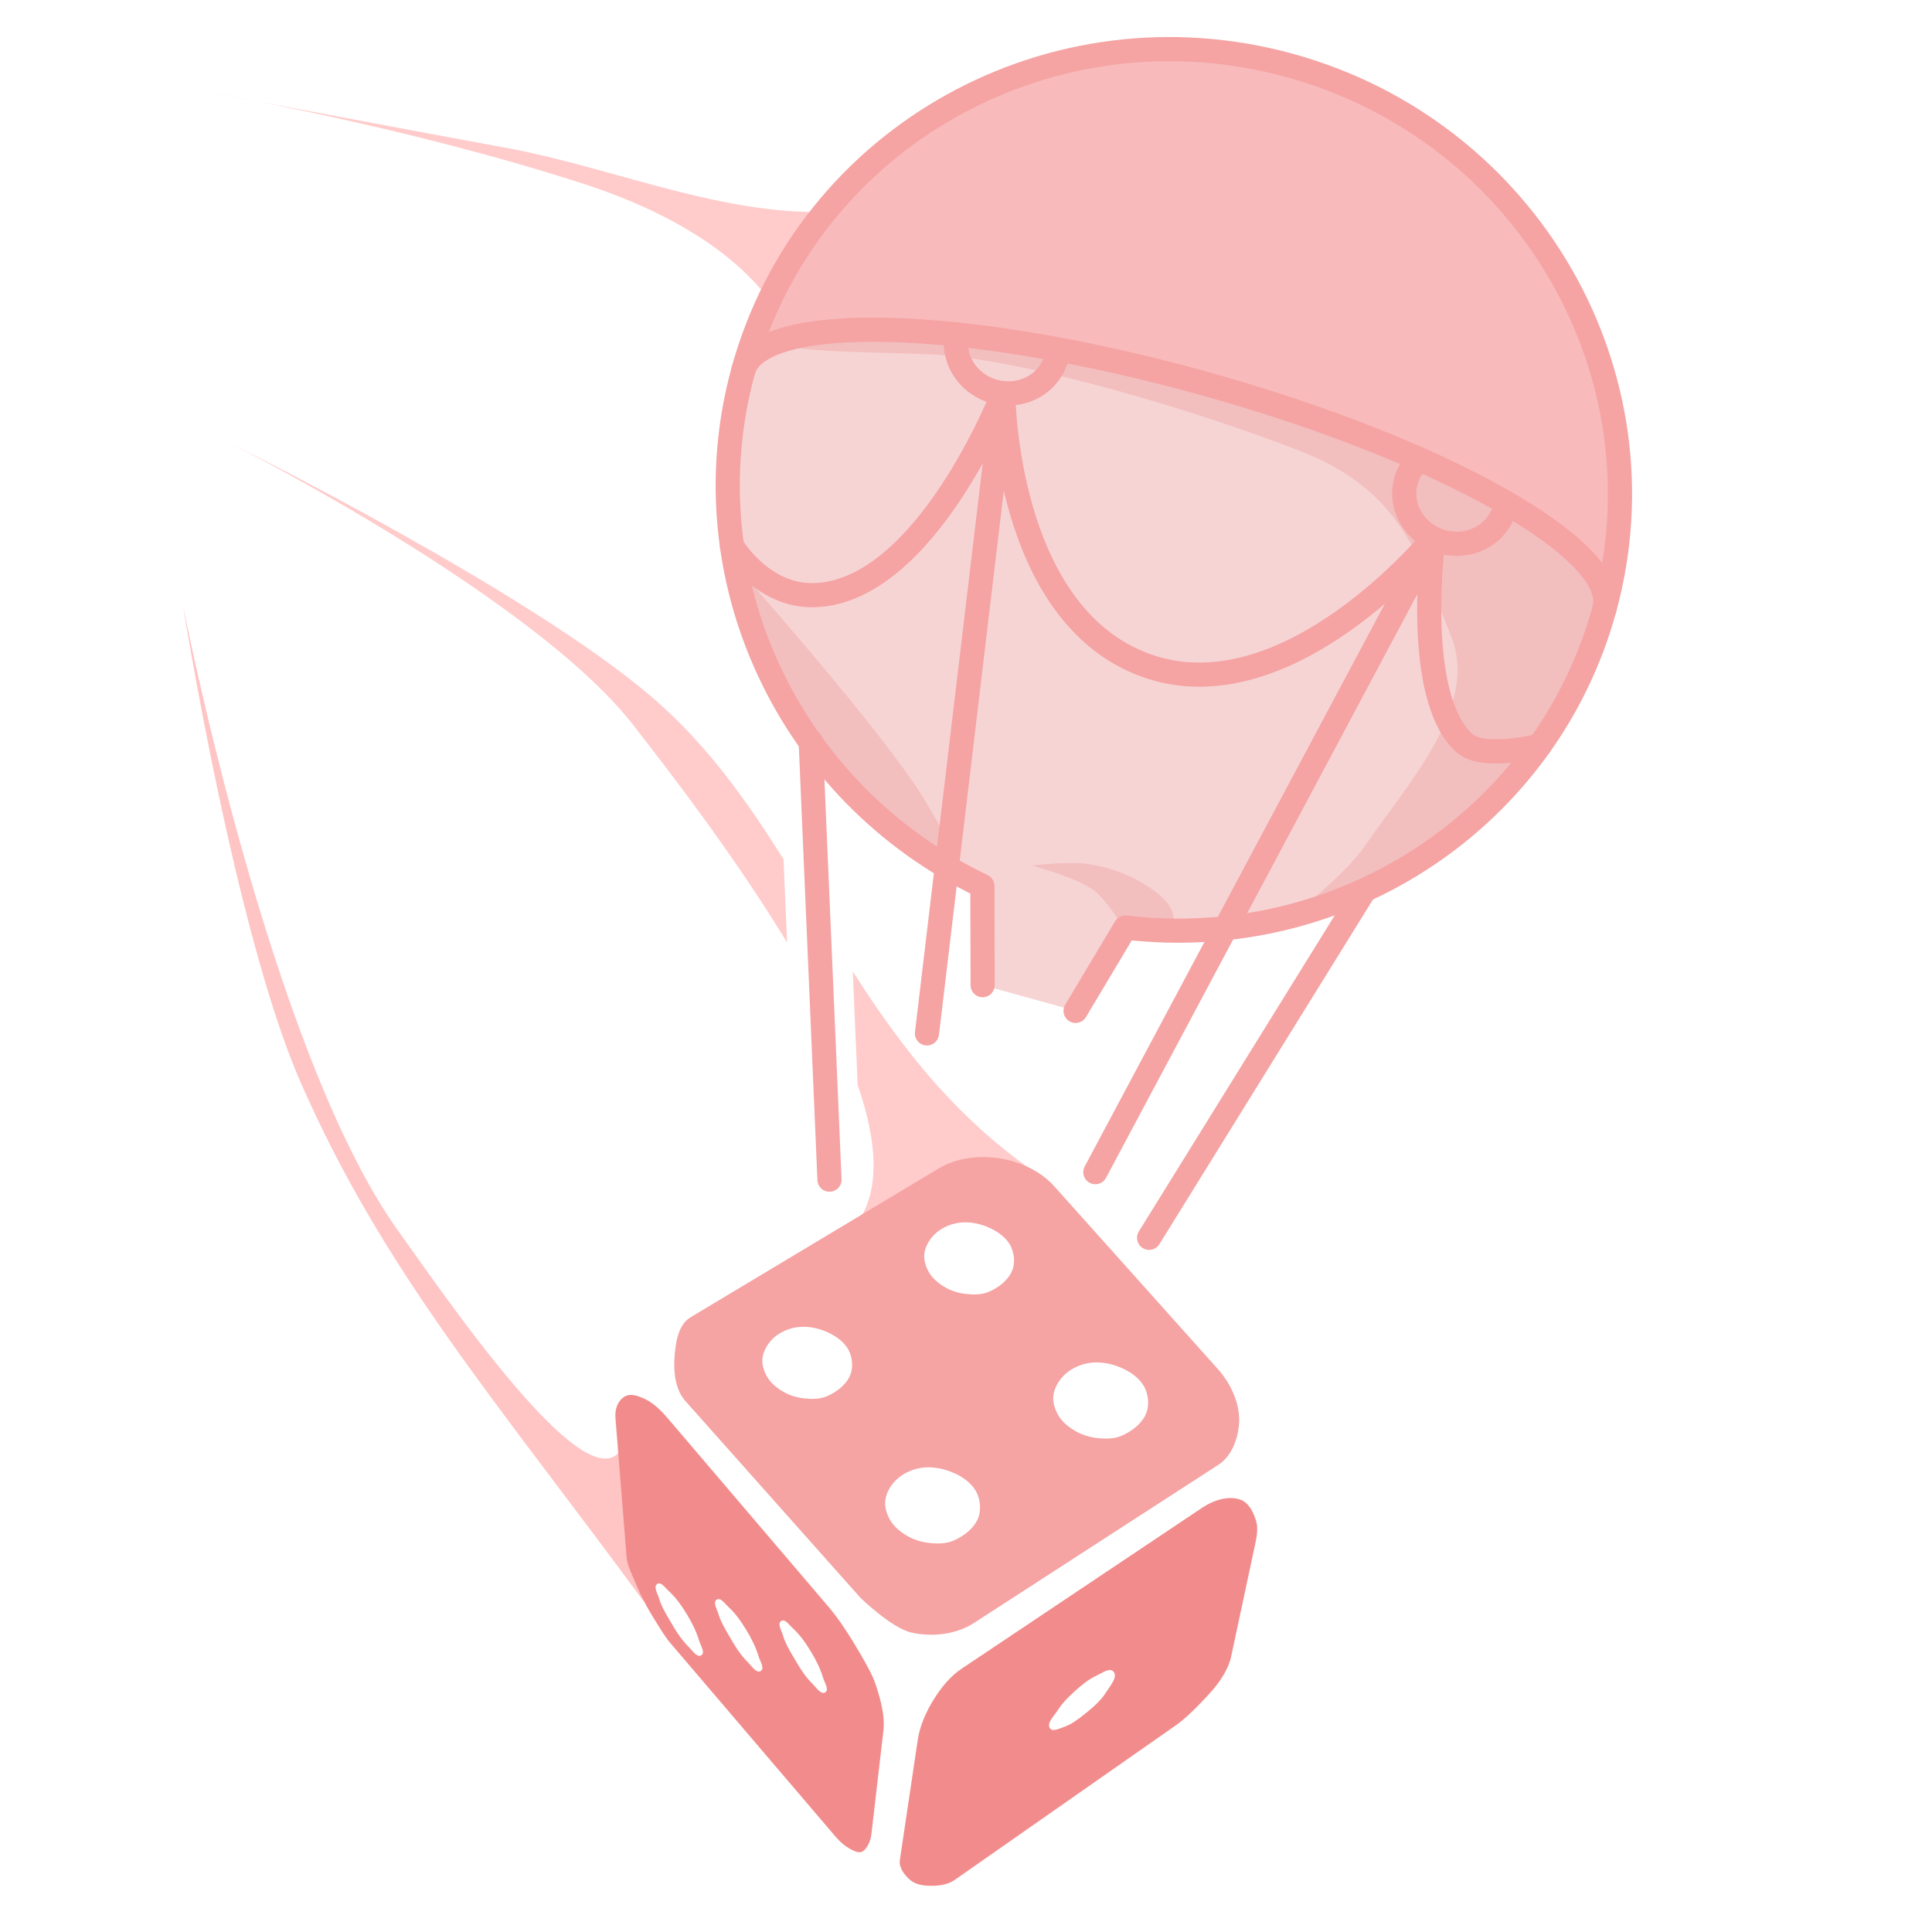
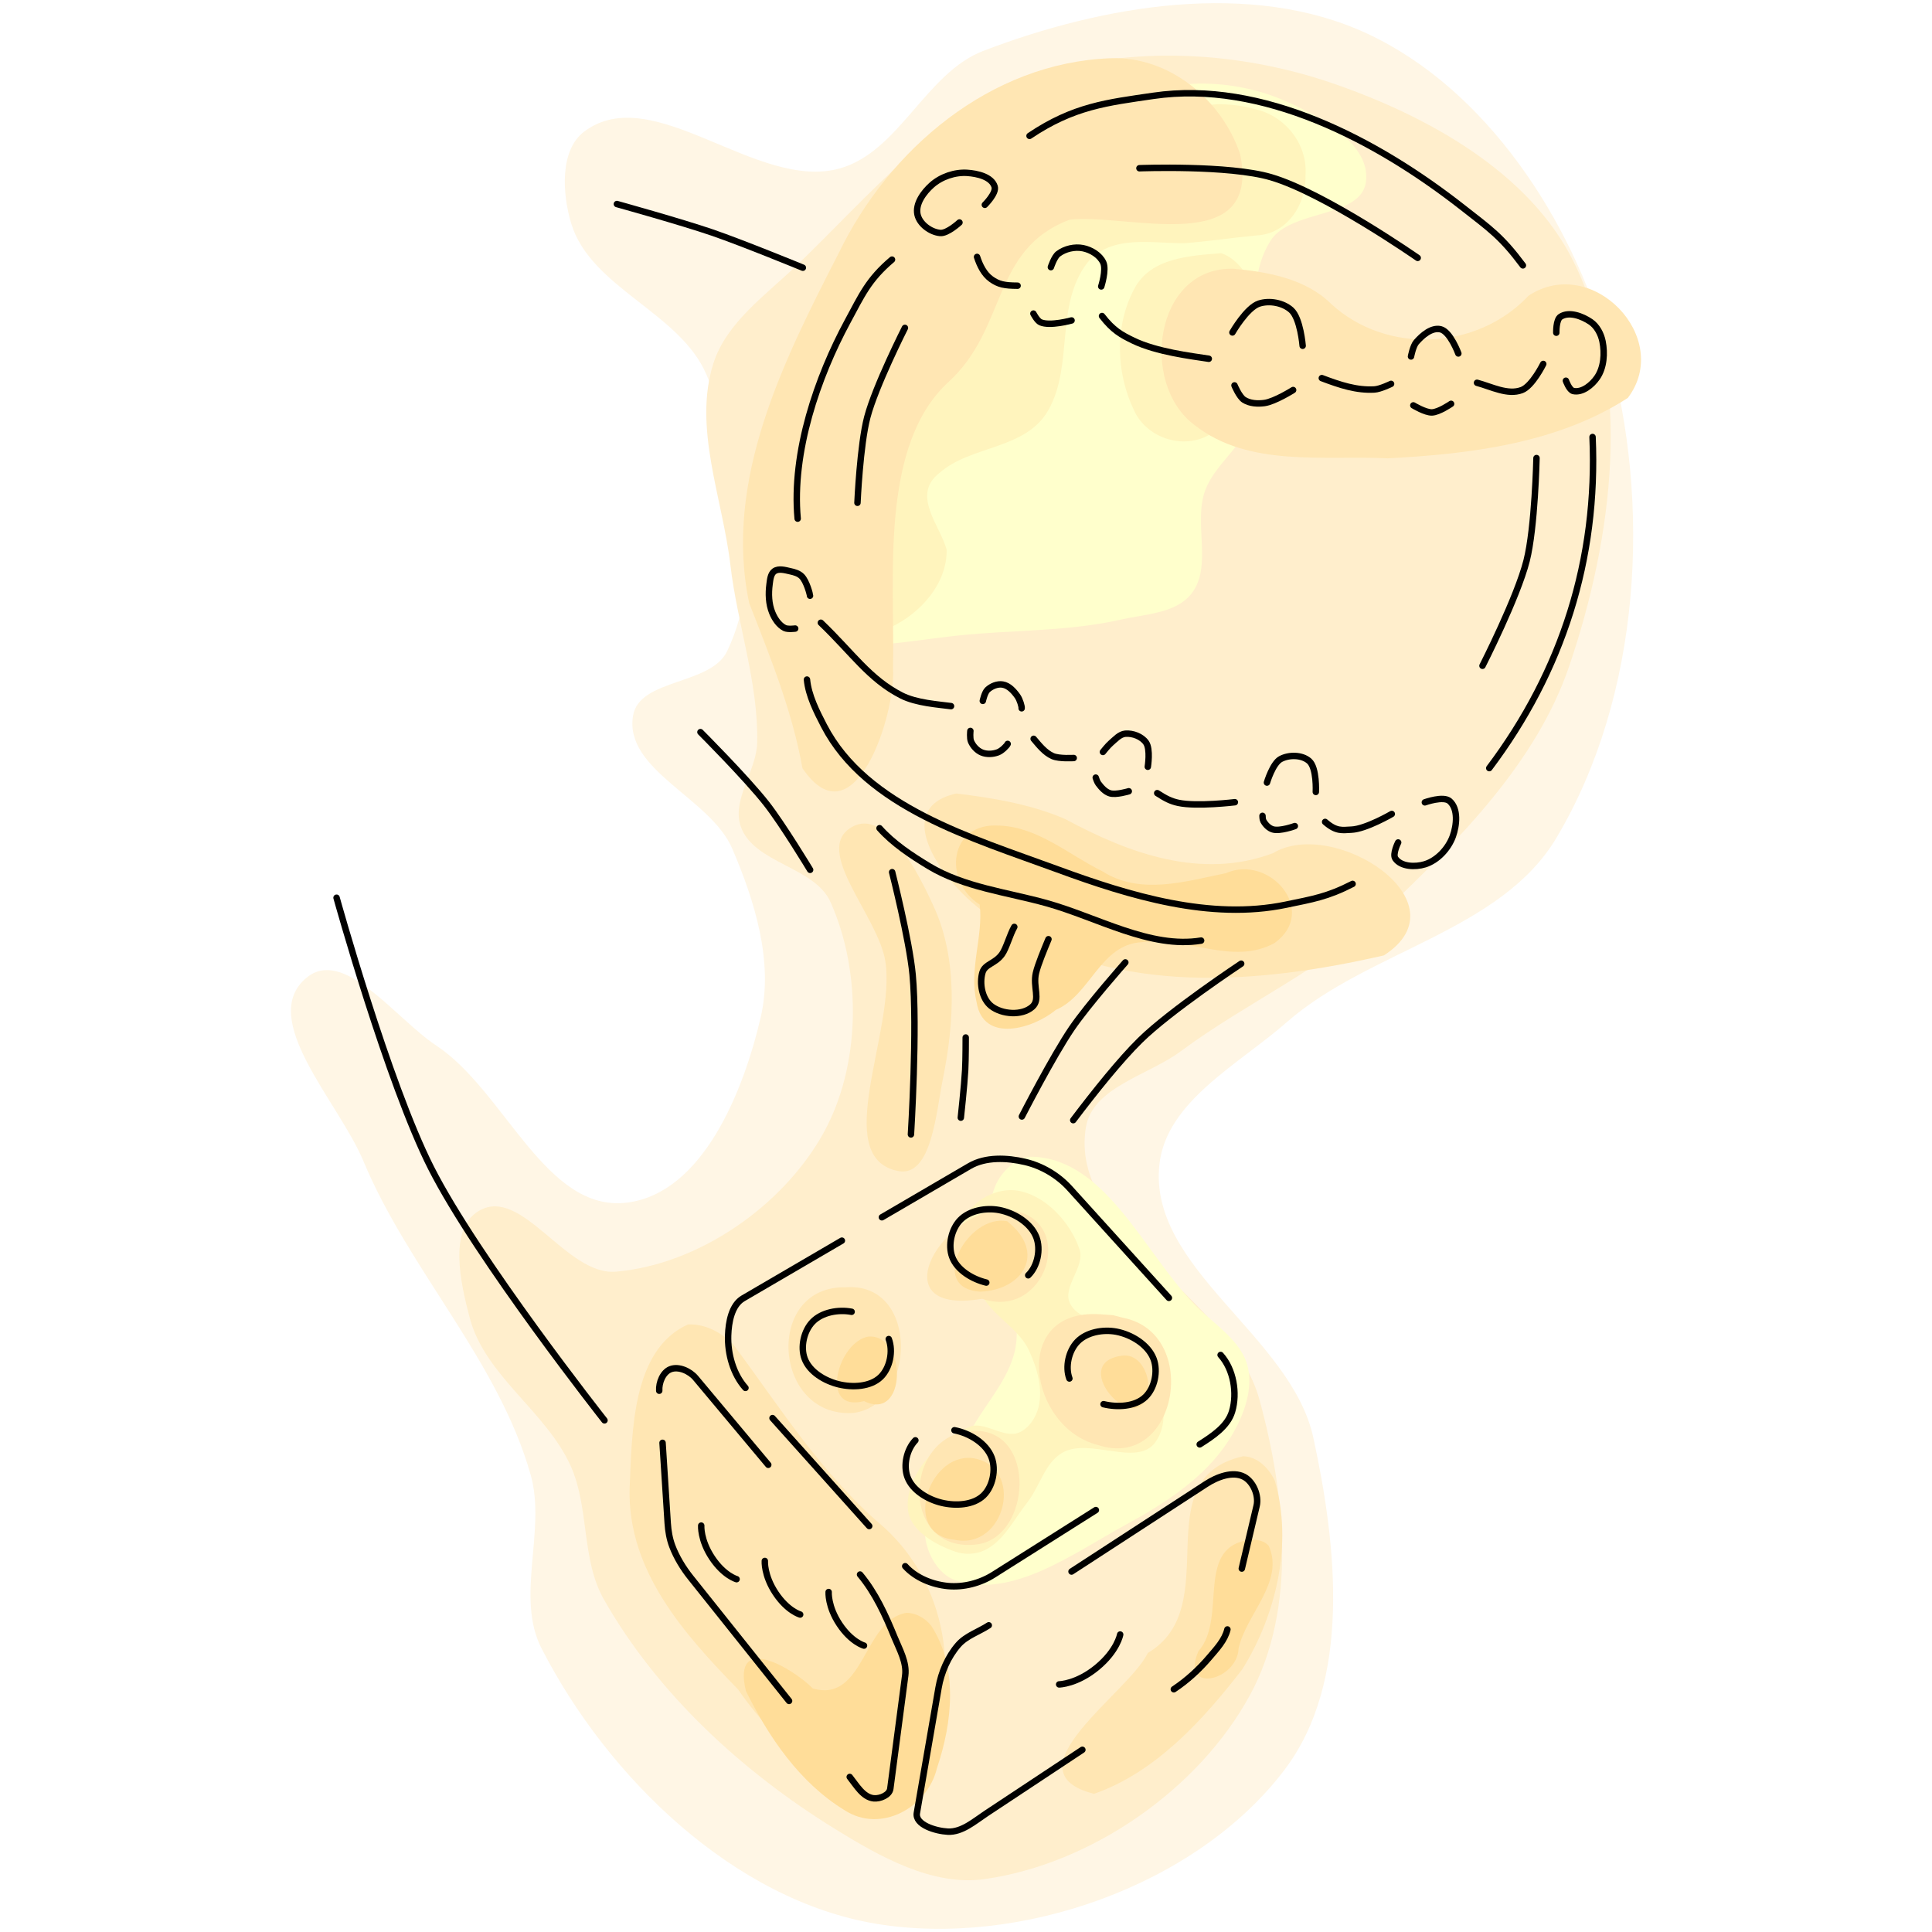
<svg xmlns="http://www.w3.org/2000/svg" xml:space="preserve" width="60mm" height="60mm" viewBox="0 0 60 60" version="1.1" id="svg8">
  <defs id="defs2" />
  <g transform="translate(-85.2379, -59.4404)" id="layer1">
-     <g id="g3659">
-       <g id="g4440" transform="matrix(0.988587 0.150653 -0.150653 0.988587 13.1089 -16.4895)">
-         <g id="g16336" transform="rotate(1.324145,103.8231,-46.61967)">
-           <g id="g16183" style="stroke-width:0.75;stroke-dasharray:none" transform="rotate(13.78892,125.482,125.066)">
-             <g id="g354">
-               <path style="fill:#ffcbcb;fill-opacity:1;stroke:none;stroke-width:0.5;stroke-linecap:round;stroke-linejoin:round;stroke-dasharray:none;stroke-opacity:1" d="m 115.079,82.988 c 0,0 -6.677,-4.048 -5.839,-8.307 0.831,-4.221 -2.705,-6.742 -7.667,-7.562 -5.676,-0.937 -11.911,-1.065 -11.911,-1.065 0,0 6.178,0.22 9.268,0.312 3.668,0.11 7.459,1.233 11.004,0.287 4.047,-1.08 10.729,-6.54 10.729,-6.54" id="path20300" transform="rotate(-15.11307,121.7817,110.3178)" />
-               <path style="fill:#ffc4c4;fill-opacity:1;stroke:none;stroke-width:0.5;stroke-linecap:round;stroke-linejoin:round;stroke-dasharray:none;stroke-opacity:1" d="m 110.008,110.359 c -5.501,-5.505 -9.528,-8.899 -12.975,-14.349 C 94.314,91.712 91.191,81.913 91.191,81.913 c 0,0 4.754,13.306 9.539,18.212 2.108,2.162 8.619,9.166 7.916,4.404" id="path20028" transform="rotate(-15.11307,121.7817,110.3178)" />
-               <path id="path19963" style="fill:#ffcbcb;fill-opacity:1;stroke:none;stroke-width:0.5;stroke-linecap:round;stroke-linejoin:round;stroke-dasharray:none;stroke-opacity:1" d="m 91.992,76.763 c 0,0 9.885,3.249 13.556,6.703 1.652,1.555 3.883,3.729 5.771,5.984 l -0.499,-2.54 c -1.398,-1.619 -2.866,-3.14 -4.727,-4.316 -4.301,-2.716 -14.102,-5.832 -14.102,-5.832 z m 21.481,13.274 0.68,3.459 c 1.075,2.043 1.342,3.869 0.013,5.021 l 6.287,-2.959 c -3.023,-1.372 -5.114,-3.395 -6.979,-5.522 z" transform="rotate(-15.11307,121.7817,110.3178)" />
-               <g id="g16314" transform="rotate(-13.78892,129.8508,139.3219)">
-                 <path id="path1001" style="fill:#f5a3a3;fill-opacity:1;stroke:none;stroke-width:0.5;stroke-linecap:round;stroke-linejoin:round;stroke-opacity:1" d="m 126.496,94.165 c -0.276,-0.07 -0.562,-0.102 -0.838,-0.097 -0.639,0.011 -1.328,0.212 -1.811,0.631 l -6.796,5.895 c -0.356,0.309 -0.321,0.922 -0.264,1.39 0.054,0.435 0.209,0.922 0.553,1.194 l 6.416,5.077 c 0,0 1.11,0.76 1.75,0.791 0.653,0.033 1.379,-0.182 1.857,-0.627 l 6.635,-6.165 c 0.366,-0.341 0.467,-0.954 0.391,-1.449 -0.089,-0.578 -0.483,-1.118 -0.943,-1.479 l -5.978,-4.7 c -0.279,-0.22 -0.618,-0.373 -0.972,-0.462 z m -0.781,2.083 c 0.066,0.017 0.13,0.037 0.192,0.06 0.228,0.084 0.458,0.227 0.588,0.433 0.129,0.203 0.194,0.475 0.138,0.709 -0.074,0.31 -0.324,0.576 -0.588,0.753 -0.2,0.134 -0.454,0.177 -0.694,0.193 -0.226,0.016 -0.461,-0.013 -0.674,-0.091 -0.212,-0.078 -0.424,-0.194 -0.571,-0.366 -0.134,-0.157 -0.241,-0.36 -0.247,-0.566 -0.007,-0.243 0.098,-0.497 0.252,-0.686 0.182,-0.223 0.453,-0.388 0.733,-0.457 0.28,-0.069 0.588,-0.056 0.872,0.017 z m 4.85,3.587 c 0.057,0.016 0.114,0.034 0.169,0.055 0.241,0.089 0.483,0.24 0.621,0.457 0.136,0.215 0.205,0.501 0.146,0.749 -0.078,0.327 -0.342,0.609 -0.622,0.796 -0.211,0.141 -0.48,0.187 -0.733,0.204 -0.239,0.016 -0.487,-0.014 -0.712,-0.096 -0.224,-0.082 -0.449,-0.204 -0.604,-0.386 -0.141,-0.165 -0.255,-0.381 -0.261,-0.598 -0.008,-0.257 0.104,-0.525 0.266,-0.725 0.192,-0.236 0.479,-0.41 0.774,-0.483 0.308,-0.076 0.646,-0.058 0.955,0.027 z m -9.239,0.479 c 0.066,0.017 0.13,0.037 0.192,0.06 0.228,0.084 0.458,0.227 0.588,0.433 0.129,0.203 0.194,0.475 0.138,0.709 -0.074,0.31 -0.324,0.576 -0.588,0.753 -0.2,0.134 -0.454,0.177 -0.694,0.193 -0.226,0.016 -0.461,-0.013 -0.673,-0.091 l -4.9e-4,-1.3e-4 c -0.212,-0.078 -0.425,-0.193 -0.571,-0.366 -0.133,-0.157 -0.241,-0.36 -0.247,-0.566 -0.007,-0.243 0.098,-0.497 0.252,-0.686 0.181,-0.223 0.454,-0.387 0.733,-0.456 0.28,-0.069 0.587,-0.057 0.871,0.017 z m 4.629,3.624 c 0.069,0.018 0.137,0.039 0.203,0.064 0.241,0.089 0.484,0.24 0.621,0.458 0.136,0.215 0.205,0.501 0.146,0.749 -0.078,0.327 -0.342,0.609 -0.622,0.796 -0.211,0.141 -0.48,0.187 -0.733,0.204 -0.239,0.017 -0.487,-0.014 -0.712,-0.096 -0.224,-0.082 -0.448,-0.205 -0.604,-0.386 -0.141,-0.165 -0.255,-0.381 -0.261,-0.598 -0.008,-0.257 0.104,-0.525 0.266,-0.725 0.192,-0.236 0.479,-0.409 0.774,-0.482 0.296,-0.073 0.621,-0.06 0.921,0.018 z" />
-                 <path id="path3717" style="fill:#f28c8c;fill-opacity:1;stroke:none;stroke-width:0.5;stroke-linecap:round;stroke-linejoin:round;stroke-opacity:1" d="m 134.924,103.227 c -0.016,-0.005 -0.032,-0.009 -0.048,-0.013 -0.4,-0.084 -0.849,0.159 -1.145,0.443 l -6.494,6.222 c -0.305,0.292 -0.52,0.678 -0.679,1.07 -0.172,0.423 -0.293,0.885 -0.281,1.342 l 0.1,3.779 c 0.006,0.234 0.227,0.437 0.429,0.554 0.162,0.094 0.37,0.101 0.556,0.078 0.285,-0.035 0.596,-0.12 0.799,-0.323 l 5.91,-5.898 c 0.256,-0.256 0.469,-0.554 0.671,-0.855 0.197,-0.293 0.394,-0.593 0.522,-0.923 0.081,-0.207 0.142,-0.426 0.15,-0.649 l 0.129,-3.569 c 0.008,-0.221 0.012,-0.492 -0.094,-0.704 -0.112,-0.226 -0.287,-0.477 -0.525,-0.553 z m -3.088,5.898 c 0.02,0.004 0.038,0.012 0.057,0.026 0.175,0.134 -0.021,0.449 -0.103,0.654 -0.125,0.313 -0.351,0.58 -0.576,0.833 -0.16,0.18 -0.33,0.362 -0.541,0.477 -0.125,0.068 -0.308,0.213 -0.412,0.115 -0.144,-0.137 0.056,-0.398 0.132,-0.582 0.106,-0.258 0.269,-0.491 0.442,-0.71 0.164,-0.208 0.339,-0.415 0.556,-0.565 0.132,-0.091 0.306,-0.278 0.445,-0.249 z" />
-                 <path id="path3719" style="fill:#f28c8c;fill-opacity:1;stroke:none;stroke-width:0.5;stroke-linecap:round;stroke-linejoin:bevel;stroke-opacity:1" d="m 116.07,103.332 c -0.217,-0.056 -0.456,-0.099 -0.621,0.053 -0.186,0.172 -0.216,0.447 -0.152,0.693 l 1.094,4.211 c 0.049,0.188 0.189,0.387 0.294,0.551 0.134,0.213 0.26,0.401 0.408,0.603 0.216,0.296 0.458,0.559 0.704,0.832 0.128,0.142 0.261,0.283 0.409,0.405 l 6.078,5.017 c 0.16,0.132 0.343,0.244 0.541,0.306 0.102,0.032 0.221,0.069 0.32,0.029 0.067,-0.026 0.11,-0.098 0.141,-0.163 0.065,-0.133 0.09,-0.288 0.082,-0.436 l -0.191,-3.242 c -0.026,-0.443 -0.24,-0.897 -0.454,-1.306 -0.169,-0.323 -0.408,-0.605 -0.642,-0.884 -0.382,-0.457 -0.84,-0.958 -1.239,-1.287 l -5.919,-4.889 c -0.254,-0.21 -0.534,-0.413 -0.853,-0.494 z m 5.49,6.037 c 0.095,0.021 0.208,0.131 0.295,0.185 0.26,0.164 0.48,0.389 0.683,0.62 0.196,0.224 0.376,0.467 0.51,0.733 0.068,0.135 0.256,0.329 0.144,0.431 -0.118,0.107 -0.306,-0.103 -0.438,-0.193 -0.298,-0.204 -0.534,-0.49 -0.767,-0.765 -0.146,-0.173 -0.294,-0.35 -0.394,-0.553 -0.067,-0.136 -0.245,-0.332 -0.133,-0.434 0.03,-0.027 0.064,-0.032 0.101,-0.024 z m -2.087,-0.307 c 0.096,0.021 0.208,0.13 0.295,0.185 0.26,0.164 0.48,0.39 0.683,0.621 0.196,0.224 0.376,0.467 0.51,0.733 0.068,0.135 0.255,0.329 0.144,0.431 l -1.5e-4,4.9e-4 c -0.118,0.107 -0.306,-0.104 -0.438,-0.193 -0.298,-0.204 -0.534,-0.49 -0.767,-0.766 -0.146,-0.173 -0.294,-0.35 -0.394,-0.552 -0.067,-0.136 -0.245,-0.332 -0.134,-0.434 0.03,-0.027 0.064,-0.032 0.102,-0.024 z m -1.903,-0.159 c 0.095,0.021 0.208,0.131 0.295,0.185 0.26,0.164 0.48,0.389 0.683,0.62 0.196,0.224 0.376,0.467 0.51,0.733 0.068,0.135 0.256,0.329 0.144,0.431 -0.118,0.107 -0.306,-0.103 -0.438,-0.193 -0.298,-0.204 -0.534,-0.49 -0.767,-0.765 -0.146,-0.173 -0.294,-0.35 -0.394,-0.553 -0.067,-0.136 -0.245,-0.332 -0.133,-0.434 0.03,-0.027 0.063,-0.033 0.101,-0.024 z" />
-               </g>
-               <path id="circle1485-6" style="fill:#f7d4d4;fill-opacity:1;stroke:#c1b0a4;stroke-width:0.5;stroke-linecap:round;stroke-linejoin:round;stroke-dasharray:none;stroke-opacity:1" d="m 123.654,89.778 1.073,-2.816 c 6.818,-0.393 12.306,-5.621 12.937,-12.322 0.705,-7.515 -4.908,-14.199 -12.536,-14.93 -7.628,-0.731 -14.384,4.769 -15.089,12.284 -0.612,6.574 3.635,12.663 10.091,14.466 l 0.542,3.033" transform="rotate(-13.78892,125.482,125.066)" />
-               <g id="g16027" style="fill:#dcd2cb;fill-opacity:1" transform="translate(-3.271944,1.45214)">
-                 <path style="fill:#f3bebe;fill-opacity:1;stroke:none;stroke-width:0.5;stroke-linecap:round;stroke-linejoin:round;stroke-dasharray:none;stroke-opacity:1" d="m 113.899,87.398 c 0,0 -1.787,-1.451 -2.762,-2.055 -2.533,-1.567 -7.972,-4.037 -7.972,-4.037 0,0 2.213,2.572 3.567,3.569 0.949,0.699 2.029,1.221 3.129,1.645 0.896,0.346 1.845,0.541 2.788,0.721 0.412,0.079 1.25,0.157 1.25,0.157 z" id="path15624" />
-                 <path style="fill:#f3bebe;fill-opacity:1;stroke:none;stroke-width:0.5;stroke-linecap:round;stroke-linejoin:round;stroke-dasharray:none;stroke-opacity:1" d="m 123.376,84.688 c 0,0 1.134,-2.077 1.349,-3.22 0.434,-2.306 1.502,-5.396 -0.175,-7.038 -1.99,-1.949 -3.288,-3.508 -6.587,-3.374 -3.387,0.137 -8.942,0.826 -11.65,1.849 -2.075,0.785 -5.197,2.309 -5.332,1.436 -1.158,-7.489 14.071,-6.767 21.647,-6.949 1.462,-0.035 3.069,0.258 4.237,1.138 0.891,0.672 1.433,1.791 1.724,2.868 0.442,1.637 0.228,3.417 -0.071,5.086 -0.175,0.976 -0.569,1.908 -0.993,2.805 -0.454,0.961 -1.006,1.882 -1.644,2.732 -0.521,0.694 -1.171,1.282 -1.769,1.911 -0.242,0.255 -0.737,0.756 -0.737,0.756 z" id="path15499" />
-                 <path style="fill:#f3bebe;fill-opacity:1;stroke:none;stroke-width:0.5;stroke-linecap:round;stroke-linejoin:round;stroke-dasharray:none;stroke-opacity:1" d="m 118.862,86.8 c 0,0 -0.808,-0.565 -1.277,-0.672 -0.68,-0.156 -2.091,0.071 -2.091,0.071 0,0 1.016,-0.595 1.578,-0.747 0.566,-0.152 1.17,-0.218 1.752,-0.148 0.426,0.051 0.892,0.133 1.22,0.41 0.175,0.148 0.325,0.606 0.325,0.606" id="path15438" />
-               </g>
-               <path style="fill:#f8baba;fill-opacity:1;stroke:none;stroke-width:0.5;stroke-linecap:round;stroke-linejoin:round;stroke-dasharray:none;stroke-opacity:1" d="m 110.16,71.339 c 0,0 0.513,-2.866 1.21,-4.114 1.226,-2.197 2.912,-4.28 5.044,-5.615 2.028,-1.27 4.509,-1.868 6.899,-1.984 2.237,-0.108 4.556,0.325 6.608,1.224 1.621,0.71 3.105,1.832 4.248,3.181 1.362,1.607 2.268,3.604 2.906,5.611 0.466,1.465 0.632,4.568 0.632,4.568 0,0 -1.422,-1.381 -2.293,-1.822 -2.387,-1.21 -5.113,-1.627 -7.743,-2.12 -2.444,-0.458 -4.934,-0.745 -7.421,-0.77 -2.43,-0.024 -4.909,0.014 -7.266,0.608 -0.996,0.251 -2.825,1.231 -2.825,1.231 z" id="path14855" transform="rotate(-13.78892,125.482,125.066)" />
-               <path id="path2171" style="fill:none;fill-opacity:1;stroke:#f5a3a3;stroke-width:0.75;stroke-linecap:round;stroke-linejoin:round;stroke-dasharray:none;stroke-opacity:1" d="m 125.294,73.19 c -0.279,-1.879 -6.675,-2.5 -14.285,-1.388 -7.611,1.112 -13.452,3.523 -13.175,5.402" />
-               <path style="fill:none;fill-opacity:1;stroke:#f5a3a3;stroke-width:0.75;stroke-linecap:round;stroke-linejoin:round;stroke-dasharray:none;stroke-opacity:1" d="M 110.415,99.109 104.395,86.892" id="path2811-7" />
-               <path style="fill:none;fill-opacity:1;stroke:#f5a3a3;stroke-width:0.75;stroke-linecap:round;stroke-linejoin:round;stroke-dasharray:none;stroke-opacity:1" d="M 120.227,96.76 121.977,84.321" id="path2813-5" />
-               <path style="fill:none;fill-opacity:1;stroke:#f5a3a3;stroke-width:0.75;stroke-linecap:round;stroke-linejoin:round;stroke-dasharray:none;stroke-opacity:1" d="m 105.505,74.582 5.849,19.15" id="path3036-3" />
-               <path style="fill:none;fill-opacity:1;stroke:#f5a3a3;stroke-width:0.75;stroke-linecap:round;stroke-linejoin:round;stroke-dasharray:none;stroke-opacity:1" d="m 119.548,73.325 -1.671,22.242" id="path3038-5" />
-               <path style="fill:none;fill-opacity:1;stroke:#f5a3a3;stroke-width:0.75;stroke-linecap:round;stroke-linejoin:round;stroke-dasharray:none;stroke-opacity:1" id="path3134" d="M 94.723,87.388 A 1.593,1.517 0 0 1 94.079,88.793 1.593,1.517 0 0 1 92.476,88.945 1.593,1.517 0 0 1 91.554,87.688" transform="matrix(0.9894833,-0.1446473,0.1466096,0.9891944,0,0)" />
-               <path style="fill:none;fill-opacity:1;stroke:#f5a3a3;stroke-width:0.75;stroke-linecap:round;stroke-linejoin:round;stroke-dasharray:none;stroke-opacity:1" id="path3136" d="m 109.387,88.177 a 1.593,1.517 0 0 1 -0.921,1.56 1.593,1.517 0 0 1 -1.841,-0.362 1.593,1.517 0 0 1 -0.197,-1.78" transform="matrix(0.9894833,-0.1446473,0.1466096,0.9891944,0,0)" />
-               <path style="fill:none;fill-opacity:1;stroke:#f5a3a3;stroke-width:0.75;stroke-linecap:round;stroke-linejoin:round;stroke-dasharray:none;stroke-opacity:1" d="m 99.708,82.321 c 0,0 1.489,1.067 2.961,0.365 3.125,-1.491 2.837,-8.104 2.837,-8.104 0,0 2.784,6.27 7.461,5.95 4.677,-0.32 6.581,-7.206 6.581,-7.206 0,0 1.394,4.78 3.462,5.431 0.738,0.232 2.153,-0.87 2.153,-0.87" id="path3234" />
-               <path id="path15064" style="fill:none;fill-opacity:1;stroke:#f5a3a3;stroke-width:0.75;stroke-linecap:round;stroke-linejoin:round;stroke-dasharray:none;stroke-opacity:1" d="m 115.296,91.231 0.371,-2.991 c 6.528,-2.007 10.612,-8.392 9.627,-15.05 -1.107,-7.466 -8.151,-12.62 -15.733,-11.512 -7.583,1.109 -12.833,8.06 -11.726,15.526 0.973,6.531 6.548,11.431 13.248,11.644 l 1.249,2.816" />
-             </g>
-           </g>
-         </g>
-       </g>
+     <g id="g1">
+       <path style="fill:#fff6e5;fill-opacity:1;stroke:none;stroke-width:0.1;stroke-linecap:round;stroke-linejoin:round;stroke-dasharray:none" d="m 102.057,110.634 c 2.044,3.997 5.974,7.822 10.403,8.553 4.456,0.735 9.947,-1.187 12.673,-4.788 2.081,-2.749 1.623,-6.936 0.893,-10.306 -0.688,-3.174 -5.133,-5.259 -4.782,-8.487 0.213,-1.963 2.465,-3.112 3.949,-4.415 2.545,-2.234 6.653,-2.825 8.384,-5.735 2.618,-4.398 2.972,-10.35 1.575,-15.274 -1.112,-3.923 -3.758,-7.979 -7.455,-9.698 -3.605,-1.677 -8.202,-0.886 -11.916,0.534 -1.798,0.687 -2.616,3.14 -4.47,3.655 -2.572,0.714 -5.788,-2.748 -7.926,-1.149 -0.769,0.575 -0.686,1.932 -0.409,2.852 0.608,2.011 3.379,2.765 4.201,4.698 1.124,2.642 1.884,6.001 0.642,8.59 -0.511,1.065 -2.73,0.841 -2.922,2.007 -0.28,1.695 2.408,2.549 3.083,4.128 0.696,1.625 1.283,3.508 0.883,5.23 -0.534,2.303 -1.795,5.452 -4.138,5.758 -2.54,0.332 -3.802,-3.464 -5.938,-4.876 -1.265,-0.836 -2.87,-3.076 -4.034,-2.103 -1.523,1.272 1.003,3.853 1.767,5.683 1.419,3.399 4.194,6.207 5.198,9.75 0.491,1.733 -0.482,3.79 0.338,5.393 z" id="path12834" />
+       <path style="fill:#ffeecc;fill-opacity:1;stroke:none;stroke-width:0.1;stroke-linecap:round;stroke-linejoin:round;stroke-dasharray:none" d="m 111.159,116.233 c -2.868,-1.77 -5.508,-4.195 -7.17,-7.126 -0.701,-1.236 -0.446,-2.839 -1.026,-4.136 -0.758,-1.693 -2.664,-2.804 -3.136,-4.599 -0.283,-1.076 -0.675,-2.759 0.282,-3.326 1.336,-0.791 2.711,2.02 4.257,1.887 2.573,-0.221 5.19,-2.043 6.443,-4.301 1.161,-2.092 1.198,-4.989 0.223,-7.173 -0.495,-1.109 -2.382,-1.201 -2.787,-2.346 -0.295,-0.836 0.489,-1.725 0.508,-2.612 0.039,-1.858 -0.616,-3.667 -0.832,-5.513 -0.244,-2.083 -1.167,-4.272 -0.526,-6.269 0.407,-1.267 1.629,-2.118 2.589,-3.04 2.296,-2.205 4.493,-4.895 7.516,-5.894 2.892,-0.955 6.255,-0.746 9.135,0.246 2.927,1.009 6.087,2.751 7.466,5.523 1.868,3.755 1.22,8.612 -0.133,12.582 -1.022,2.999 -3.435,5.396 -5.723,7.588 -1.852,1.774 -4.278,2.835 -6.337,4.364 -1.01,0.75 -2.74,1.117 -2.946,2.358 -0.548,3.3 4.505,5.239 5.39,8.465 0.808,2.947 1.168,6.478 -0.291,9.164 -1.596,2.938 -4.929,5.25 -8.239,5.722 -1.623,0.232 -3.268,-0.702 -4.663,-1.563 z" id="path13582" />
+       <path id="path1042" style="fill:#ffffcc;fill-opacity:1;stroke-width:0.1;stroke-linecap:round;stroke-linejoin:round;stroke-dasharray:none" d="m 122.499,62.036 c -0.633,0.006 -1.258,0.109 -1.833,0.32 -3.619,1.329 -6.907,4.381 -8.424,7.925 -1.206,2.818 -2.109,7.035 0.066,9.194 0.906,-0.05 1.803,-0.206 2.705,-0.3 1.675,-0.175 3.385,-0.119 5.027,-0.491 0.757,-0.172 1.702,-0.19 2.19,-0.795 0.681,-0.845 0.057,-2.211 0.439,-3.227 0.29,-0.772 1.08,-1.29 1.363,-2.065 0.654,-1.791 -0.357,-4.073 0.665,-5.683 0.623,-0.982 2.83,-0.686 2.964,-1.841 0.135,-1.163 -1.411,-2.009 -2.481,-2.485 -0.817,-0.363 -1.756,-0.561 -2.681,-0.551 z" />
+       <path id="path2309" style="fill:#fff4bd;fill-opacity:1;stroke-width:0.1;stroke-linecap:round;stroke-linejoin:round;stroke-dasharray:none" d="m 123.039,62.679 c -1.535,0.094 -2.996,0.692 -4.368,1.354 -3.266,1.676 -6.115,4.448 -7.336,7.964 -0.582,1.825 -0.928,3.906 -0.137,5.722 0.323,0.599 0.894,1.572 1.702,1.202 0.92,-0.432 1.754,-1.35 1.737,-2.412 -0.211,-0.764 -1.103,-1.692 -0.225,-2.38 0.998,-0.877 2.688,-0.71 3.392,-1.965 0.783,-1.412 0.191,-3.245 1.201,-4.562 0.749,-0.902 2.018,-0.592 3.037,-0.61 0.74,-0.058 1.475,-0.17 2.215,-0.24 0.96,-0.041 1.554,-0.974 1.524,-1.867 0.073,-0.968 -0.635,-1.853 -1.573,-2.057 -0.379,-0.11 -0.775,-0.153 -1.168,-0.149 z m 0.125,4.624 c -0.966,0.081 -2.188,0.131 -2.7,1.108 -0.613,1.142 -0.569,2.601 -0.015,3.756 0.404,0.924 1.659,1.289 2.475,0.689 1.287,-1.155 1.529,-3.126 1.09,-4.726 -0.161,-0.36 -0.475,-0.701 -0.85,-0.827 z" />
+       <path style="fill:#ffffcc;fill-opacity:1;stroke-width:0.1;stroke-linecap:round;stroke-linejoin:round;stroke-dasharray:none" d="m 114.909,108.518 c -0.526,-0.179 -0.886,-0.822 -0.941,-1.375 -0.109,-1.112 0.834,-2.075 1.319,-3.081 0.454,-0.941 1.294,-1.733 1.487,-2.76 0.311,-1.661 -1.277,-3.47 -0.627,-5.03 0.19,-0.458 0.682,-0.929 1.177,-0.908 2.257,0.095 3.433,2.949 5,4.577 0.597,0.62 1.481,1.129 1.669,1.968 0.173,0.773 -0.186,1.631 -0.618,2.296 -0.747,1.151 -1.988,1.941 -3.193,2.597 -1.623,0.884 -3.523,2.311 -5.273,1.716 z" id="path10275" />
+       <path style="fill:#fff4bd;fill-opacity:1;stroke-width:0.1;stroke-linecap:round;stroke-linejoin:round;stroke-dasharray:none" d="m 114.897,107.627 c -0.614,-0.217 -1.392,-0.649 -1.461,-1.297 -0.112,-1.058 0.919,-2.143 1.893,-2.571 0.478,-0.21 1.078,0.374 1.559,0.169 0.303,-0.13 0.522,-0.465 0.601,-0.784 0.144,-0.579 -0.045,-1.223 -0.295,-1.764 -0.325,-0.704 -1.159,-1.082 -1.499,-1.779 -0.35,-0.719 -0.83,-1.625 -0.49,-2.349 0.253,-0.542 0.992,-0.92 1.586,-0.842 0.891,0.117 1.691,0.983 1.974,1.835 0.178,0.535 -0.54,1.154 -0.301,1.665 0.318,0.681 1.515,0.509 1.961,1.115 0.647,0.88 1.331,2.314 0.696,3.202 -0.567,0.792 -2.066,-0.163 -2.902,0.335 -0.541,0.323 -0.693,1.054 -1.085,1.548 -0.41,0.517 -0.724,1.192 -1.319,1.475 -0.277,0.131 -0.629,0.144 -0.917,0.042 z" id="path10570" />
+       <path id="path14463" style="fill:#ffe6b3;fill-opacity:1;stroke:none;stroke-width:0.1;stroke-linecap:round;stroke-linejoin:round;stroke-dasharray:none" d="m 119.722,61.249 c -3.724,0.14 -6.879,2.816 -8.448,6.074 -1.7,3.31 -3.574,7.035 -2.769,10.848 0.656,1.681 1.334,3.343 1.654,5.128 1.598,2.349 2.91,-1.668 2.812,-3.113 0.064,-2.743 -0.439,-6.904 1.727,-8.886 1.834,-1.678 1.32,-4.116 3.761,-5.038 1.795,-0.201 5.949,1.215 5.295,-2.023 -0.554,-1.685 -2.205,-3.065 -4.032,-2.989 z m 3.818,6.537 c -2.445,-0.061 -2.931,3.574 -1.199,4.859 1.676,1.314 4.001,0.933 6,1.029 2.551,-0.132 5.27,-0.466 7.45,-1.875 1.41,-1.861 -1.107,-4.484 -3.084,-3.174 -1.589,1.695 -4.405,1.835 -6.126,0.256 -0.783,-0.783 -1.98,-1.001 -3.04,-1.095 z m -8.606,16.298 c -2.383,0.533 0.139,3.494 1.48,4.039 3.527,2.251 7.919,1.879 11.802,0.988 2.566,-1.652 -1.554,-4.313 -3.441,-3.176 -2.228,0.837 -4.484,0.008 -6.458,-1.059 -1.066,-0.46 -2.239,-0.655 -3.384,-0.793 z m 1.737,12.943 c -2.076,-0.272 -4.239,3.307 -0.933,2.749 1.994,0.67 2.957,-2.416 0.933,-2.749 z m -5.161,2.391 c -2.536,-0.061 -2.283,4.039 0.205,3.905 1.983,-0.21 2.093,-4.072 -0.205,-3.905 z m 7.886,0.838 c -2.801,-0.183 -2.211,3.53 -0.055,4.062 2.464,0.815 3.206,-3.477 0.774,-3.953 l -0.306,-0.08 -0.413,-0.03 z m -12.791,0.316 c -1.76,0.788 -1.736,3.394 -1.814,5.095 -0.066,2.558 1.7,4.528 3.367,6.238 1.156,1.679 4.415,5.148 5.831,1.953 1.146,-2.319 0.627,-5.244 -1.304,-6.991 -1.913,-1.613 -3.218,-3.716 -4.687,-5.691 -0.37,-0.36 -0.864,-0.627 -1.393,-0.604 z m 8.976,3.305 c -2.336,-0.063 -2.453,3.884 0.047,3.52 1.618,-0.277 1.789,-3.461 -0.047,-3.52 z m 8.265,0.789 c -3.106,0.697 -0.512,4.657 -2.961,6.108 -0.588,1.24 -4.416,3.681 -1.671,4.375 1.916,-0.665 3.394,-2.302 4.61,-3.875 1.052,-1.694 1.568,-3.903 1.006,-5.843 -0.175,-0.382 -0.535,-0.756 -0.984,-0.765 z" />
+       <path style="fill:#ffe6b3;fill-opacity:1;stroke:none;stroke-width:0.1;stroke-linecap:round;stroke-linejoin:round;stroke-dasharray:none" d="m 113.13,95.808 c -2.13,-0.422 -0.066,-4.356 -0.395,-6.503 -0.218,-1.42 -2.287,-3.471 -1.039,-4.182 1.041,-0.594 2.072,1.428 2.562,2.521 0.723,1.612 0.616,3.562 0.264,5.292 -0.212,1.042 -0.348,3.078 -1.392,2.872 z" id="path13710" />
+       <path id="path15154" style="fill:#ffdd99;fill-opacity:1;stroke:none;stroke-width:0.1;stroke-linecap:round;stroke-linejoin:round;stroke-dasharray:none" d="m 116.271,85.081 c -1.551,-0.113 -1.767,1.711 -0.607,2.454 0.116,0.984 -0.343,2.013 -0.096,3.034 0.208,1.285 1.762,0.816 2.459,0.235 1.087,-0.466 1.369,-2.04 2.68,-2.104 1.368,-0.189 2.82,0.74 4.114,0.027 1.376,-0.992 -0.15,-2.771 -1.518,-2.168 -1.258,0.254 -2.652,0.693 -3.835,-0.063 -1.042,-0.511 -1.985,-1.369 -3.197,-1.417 z m 0.246,12.287 c -1.215,-0.247 -2.503,2.088 -0.837,2.186 1.329,-0.05 2.072,-1.209 0.837,-2.186 z m -4.311,3.581 c -0.951,0.16 -1.55,2.373 -0.134,2.004 1.33,0.663 1.347,-2.089 0.134,-2.004 z m 7.932,0.587 c -1.943,0.192 0.727,2.951 0.76,0.859 -0.038,-0.4 -0.299,-0.878 -0.76,-0.859 z m -4.715,3.185 c -1.373,-0.134 -2.169,2.377 -0.552,2.536 1.608,0.352 2.219,-2.308 0.552,-2.536 z m 8.703,2.535 c -1.83,0.155 -0.744,2.418 -1.671,3.465 -0.575,1.338 1.21,0.925 1.249,-0.092 0.239,-1.067 1.433,-2.063 0.936,-3.181 -0.127,-0.146 -0.329,-0.194 -0.514,-0.191 z m -10.732,2.271 c -1.352,0.215 -1.304,2.81 -2.912,2.351 -0.634,-0.641 -2.521,-1.751 -2.08,0.075 0.706,1.435 1.676,2.857 3.065,3.705 1.119,0.729 2.576,-0.074 2.87,-1.31 0.477,-1.409 0.667,-3.128 -0.185,-4.427 -0.185,-0.226 -0.461,-0.389 -0.757,-0.393 z" />
+       <path style="fill:none;stroke:#000000;stroke-width:0.2;stroke-linecap:round;stroke-linejoin:round;stroke-dasharray:none" d="m 110.972,108.882 c 0,0 -0.032,0.448 0.337,1.002 0.369,0.554 0.761,0.662 0.761,0.662" id="path43701-4-4" />
+       <path style="fill:none;stroke:#000000;stroke-width:0.2;stroke-linecap:round;stroke-linejoin:round;stroke-dasharray:none" d="m 108.99,107.917 c 0,0 -0.032,0.448 0.337,1.002 0.369,0.554 0.761,0.662 0.761,0.662" id="path43725-6" />
+       <path style="fill:none;stroke:#000000;stroke-width:0.2;stroke-linecap:round;stroke-linejoin:round;stroke-dasharray:none" d="m 107.015,106.819 c 0,0 -0.032,0.448 0.337,1.002 0.369,0.554 0.761,0.662 0.761,0.662" id="path43727-9" />
+       <path style="fill:none;stroke:#000000;stroke-width:0.2;stroke-linecap:round;stroke-linejoin:round;stroke-dasharray:none" d="m 111.947,108.339 c 0.475,0.567 0.789,1.259 1.069,1.944 0.156,0.382 0.388,0.784 0.334,1.193 l -0.463,3.515 c -0.026,0.197 -0.318,0.318 -0.516,0.298 -0.331,-0.034 -0.536,-0.404 -0.744,-0.664 m -1.884,-2.361 -3.055,-3.829 c -0.236,-0.296 -0.439,-0.627 -0.573,-0.981 -0.085,-0.225 -0.125,-0.468 -0.141,-0.709 v 0 l -0.16,-2.497 m -0.103,-1.617 c -0.016,-0.25 0.113,-0.574 0.346,-0.667 0.257,-0.103 0.607,0.059 0.784,0.271 l 2.256,2.696" id="path45027-4" />
+       <path style="fill:none;stroke:#000000;stroke-width:0.2;stroke-linecap:round;stroke-linejoin:round;stroke-dasharray:none" d="m 110.299,80.545 c 0.045,0.493 0.304,1.001 0.529,1.435 1.314,2.534 4.598,3.484 7.262,4.463 2.242,0.824 4.739,1.581 7.081,1.094 0.84,-0.175 1.284,-0.242 2.073,-0.646 m 4.244,-3.596 c 2.268,-3.012 3.375,-6.488 3.208,-10.283 m -2.163,-5.33 c -0.675,-0.903 -1.015,-1.127 -1.867,-1.795 -2.685,-2.106 -6.239,-3.966 -9.612,-3.47 -1.431,0.21 -2.47,0.319 -3.843,1.243 m -4.271,3.843 c -0.735,0.621 -0.939,1.106 -1.38,1.92 -0.932,1.723 -1.74,4.054 -1.55,6.124" id="path37294-3-2" />
+       <path style="fill:none;stroke:#000000;stroke-width:0.2;stroke-linecap:round;stroke-linejoin:round;stroke-dasharray:none" d="m 122.54,88.651 c -1.577,0.26 -3.218,-0.722 -4.806,-1.164 -1.229,-0.342 -2.557,-0.489 -3.65,-1.149 -0.535,-0.324 -1.109,-0.701 -1.531,-1.177" id="path37296-1-2" />
+       <path style="fill:none;stroke:#000000;stroke-width:0.2;stroke-linecap:round;stroke-linejoin:round;stroke-dasharray:none" d="m 117.799,88.608 c -0.129,0.311 -0.326,0.781 -0.389,1.049 -0.102,0.434 0.151,0.821 -0.115,1.054 -0.32,0.281 -0.943,0.236 -1.277,-0.028 -0.281,-0.223 -0.37,-0.698 -0.269,-1.043 0.078,-0.266 0.399,-0.27 0.609,-0.568 0.132,-0.186 0.241,-0.603 0.38,-0.846" id="path37298-9-6" />
+       <path style="fill:none;stroke:#000000;stroke-width:0.2;stroke-linecap:round;stroke-linejoin:round;stroke-dasharray:none" d="m 128.659,85.604 c 0,0 -0.182,0.359 -0.088,0.498 0.176,0.259 0.619,0.272 0.918,0.18 0.389,-0.12 0.727,-0.483 0.867,-0.869 0.124,-0.344 0.175,-0.854 -0.099,-1.094 -0.193,-0.169 -0.769,0.039 -0.769,0.039" id="path37302-4-4" />
+       <path style="fill:none;stroke:#000000;stroke-width:0.2;stroke-linecap:round;stroke-linejoin:round;stroke-dasharray:none" d="m 133.57,69.773 c 0,0 -0.012,-0.402 0.13,-0.495 0.266,-0.174 0.674,-0.02 0.936,0.158 0.195,0.133 0.323,0.374 0.37,0.608 0.074,0.369 0.045,0.809 -0.168,1.12 -0.161,0.235 -0.463,0.48 -0.739,0.42 -0.128,-0.028 -0.231,-0.32 -0.231,-0.32" id="path37304-7-1" />
+       <path style="fill:none;stroke:#000000;stroke-width:0.2;stroke-linecap:round;stroke-linejoin:round;stroke-dasharray:none" d="m 115.823,65.801 c 0,0 0.368,-0.362 0.304,-0.566 -0.095,-0.305 -0.534,-0.405 -0.85,-0.426 -0.386,-0.026 -0.81,0.119 -1.101,0.377 -0.253,0.225 -0.517,0.584 -0.445,0.915 0.065,0.298 0.403,0.547 0.704,0.575 0.226,0.021 0.6,-0.326 0.6,-0.326" id="path37306-8-2" />
+       <path style="fill:none;stroke:#000000;stroke-width:0.2;stroke-linecap:round;stroke-linejoin:round;stroke-dasharray:none" d="m 133.165,70.743 c 0,0 -0.339,0.687 -0.666,0.811 -0.439,0.166 -0.936,-0.104 -1.391,-0.226" id="path37310-4-8" />
+       <path style="fill:none;stroke:#000000;stroke-width:0.2;stroke-linecap:round;stroke-linejoin:round;stroke-dasharray:none" d="m 130.528,70.418 c 0,0 -0.251,-0.683 -0.553,-0.752 -0.276,-0.063 -0.565,0.186 -0.752,0.401 -0.104,0.119 -0.165,0.444 -0.165,0.444" id="path37312-5-8" />
+       <path style="fill:none;stroke:#000000;stroke-width:0.2;stroke-linecap:round;stroke-linejoin:round;stroke-dasharray:none" d="m 130.303,71.982 c 0,0 -0.378,0.26 -0.595,0.267 -0.206,0.006 -0.578,-0.219 -0.578,-0.219" id="path37314-0-9" />
+       <path style="fill:none;stroke:#000000;stroke-width:0.2;stroke-linecap:round;stroke-linejoin:round;stroke-dasharray:none" d="m 128.439,71.362 c 0,0 -0.336,0.164 -0.518,0.174 -0.556,0.031 -1.064,-0.138 -1.633,-0.353" id="path37316-3-2" />
+       <path style="fill:none;stroke:#000000;stroke-width:0.2;stroke-linecap:round;stroke-linejoin:round;stroke-dasharray:none" d="m 125.693,70.179 c 0,0 -0.068,-0.853 -0.356,-1.111 -0.254,-0.227 -0.676,-0.304 -0.999,-0.199 -0.384,0.126 -0.826,0.896 -0.826,0.896" id="path37318-6-8" />
+       <path style="fill:none;stroke:#000000;stroke-width:0.2;stroke-linecap:round;stroke-linejoin:round;stroke-dasharray:none" d="m 122.778,70.582 c -0.552,-0.085 -1.623,-0.213 -2.347,-0.564 -0.37,-0.179 -0.627,-0.319 -0.969,-0.763" id="path37320-1-8" />
+       <path style="fill:none;stroke:#000000;stroke-width:0.2;stroke-linecap:round;stroke-linejoin:round;stroke-dasharray:none" d="m 125.397,71.553 c 0,0 -0.569,0.36 -0.892,0.404 -0.213,0.029 -0.455,0.015 -0.635,-0.101 -0.149,-0.097 -0.294,-0.447 -0.294,-0.447" id="path37322-0-8" />
+       <path style="fill:none;stroke:#000000;stroke-width:0.2;stroke-linecap:round;stroke-linejoin:round;stroke-dasharray:none" d="m 119.438,68.336 c 0,0 0.166,-0.516 0.063,-0.74 -0.108,-0.235 -0.377,-0.397 -0.628,-0.448 -0.258,-0.052 -0.56,0.016 -0.771,0.176 -0.125,0.094 -0.228,0.413 -0.228,0.413" id="path37324-6-6" />
+       <path style="fill:none;stroke:#000000;stroke-width:0.2;stroke-linecap:round;stroke-linejoin:round;stroke-dasharray:none" d="m 116.84,68.313 c -0.407,-0.002 -0.594,-0.04 -0.824,-0.206 -0.22,-0.159 -0.351,-0.429 -0.435,-0.688" id="path37326-3-8" />
+       <path style="fill:none;stroke:#000000;stroke-width:0.2;stroke-linecap:round;stroke-linejoin:round;stroke-dasharray:none" d="m 118.516,69.392 c 0,0 -0.669,0.187 -0.964,0.057 -0.106,-0.047 -0.221,-0.27 -0.221,-0.27" id="path37328-2-3" />
+       <path style="fill:none;stroke:#000000;stroke-width:0.2;stroke-linecap:round;stroke-linejoin:round;stroke-dasharray:none" d="m 126.102,84.035 c 0,0 0.038,-0.748 -0.209,-0.962 -0.223,-0.194 -0.622,-0.199 -0.883,-0.06 -0.248,0.132 -0.426,0.731 -0.426,0.731" id="path37330-0-8" />
+       <path style="fill:none;stroke:#000000;stroke-width:0.2;stroke-linecap:round;stroke-linejoin:round;stroke-dasharray:none" d="m 128.461,84.719 c 0,0 -0.804,0.468 -1.251,0.487 -0.284,0.012 -0.466,0.068 -0.819,-0.24" id="path37332-6-3" />
+       <path style="fill:none;stroke:#000000;stroke-width:0.2;stroke-linecap:round;stroke-linejoin:round;stroke-dasharray:none" d="m 125.45,85.095 c 0,0 -0.462,0.169 -0.683,0.103 -0.127,-0.038 -0.232,-0.149 -0.296,-0.266 -0.025,-0.046 -0.025,-0.155 -0.025,-0.155" id="path37334-1-3" />
+       <path style="fill:none;stroke:#000000;stroke-width:0.2;stroke-linecap:round;stroke-linejoin:round;stroke-dasharray:none" d="m 123.588,84.354 c 0,0 -1.179,0.142 -1.75,0.021 -0.237,-0.05 -0.399,-0.134 -0.662,-0.303" id="path37336-5-3" />
+       <path style="fill:none;stroke:#000000;stroke-width:0.2;stroke-linecap:round;stroke-linejoin:round;stroke-dasharray:none" d="m 120.884,83.253 c 0,0 0.089,-0.548 -0.056,-0.752 -0.135,-0.19 -0.41,-0.294 -0.642,-0.275 -0.177,0.016 -0.312,0.175 -0.448,0.291 -0.094,0.08 -0.248,0.276 -0.248,0.276" id="path37338-5-8" />
+       <path style="fill:none;stroke:#000000;stroke-width:0.2;stroke-linecap:round;stroke-linejoin:round;stroke-dasharray:none" d="m 120.293,84.014 c 0,0 -0.396,0.121 -0.583,0.064 -0.151,-0.046 -0.268,-0.179 -0.363,-0.306 -0.04,-0.053 -0.08,-0.182 -0.08,-0.182" id="path37340-4-0" />
+       <path style="fill:none;stroke:#000000;stroke-width:0.2;stroke-linecap:round;stroke-linejoin:round;stroke-dasharray:none" d="m 118.583,82.981 c 0,0 -0.452,0.029 -0.652,-0.059 -0.244,-0.107 -0.425,-0.34 -0.592,-0.537" id="path37342-7-4" />
+       <path style="fill:none;stroke:#000000;stroke-width:0.2;stroke-linecap:round;stroke-linejoin:round;stroke-dasharray:none" d="m 116.966,81.437 c 0.009,-0.053 -0.054,-0.267 -0.13,-0.375 -0.113,-0.159 -0.266,-0.33 -0.458,-0.362 -0.164,-0.028 -0.351,0.049 -0.473,0.164 -0.09,0.085 -0.145,0.343 -0.145,0.343" id="path37344-6-7" />
+       <path style="fill:none;stroke:#000000;stroke-width:0.2;stroke-linecap:round;stroke-linejoin:round;stroke-dasharray:none" d="m 114.773,81.37 c -0.38,-0.052 -1.075,-0.093 -1.543,-0.333 -0.999,-0.512 -1.514,-1.312 -2.5,-2.257" id="path37346-5-6" />
+       <path style="fill:none;stroke:#000000;stroke-width:0.2;stroke-linecap:round;stroke-linejoin:round;stroke-dasharray:none" d="m 110.394,77.941 c 3e-4,-0.038 -0.105,-0.446 -0.258,-0.601 -0.091,-0.093 -0.229,-0.132 -0.356,-0.159 -0.16,-0.035 -0.356,-0.096 -0.492,-0.002 -0.118,0.082 -0.132,0.263 -0.151,0.406 -0.039,0.294 -0.028,0.612 0.085,0.886 0.077,0.188 0.204,0.38 0.384,0.472 0.097,0.049 0.327,0.018 0.327,0.018" id="path37348-6-8" />
+       <path style="fill:none;stroke:#000000;stroke-width:0.2;stroke-linecap:round;stroke-linejoin:round;stroke-dasharray:none" d="m 116.532,82.543 c -0.019,0.05 -0.176,0.213 -0.299,0.26 -0.158,0.06 -0.351,0.071 -0.507,0.006 -0.146,-0.061 -0.268,-0.196 -0.332,-0.342 -0.044,-0.1 -0.02,-0.327 -0.02,-0.327" id="path37350-9-9" />
+       <path style="fill:none;stroke:#000000;stroke-width:0.2;stroke-linecap:round;stroke-linejoin:round;stroke-dasharray:none" d="m 123.784,89.369 c 0,0 -2.203,1.458 -3.138,2.379 -0.618,0.608 -1.396,1.578 -2.078,2.48" id="path37775-3-0" />
+       <path style="fill:none;stroke:#000000;stroke-width:0.2;stroke-linecap:round;stroke-linejoin:round;stroke-dasharray:none" d="m 113.528,94.671 c 0,0 0.207,-3.316 0.052,-4.963 -0.101,-1.077 -0.636,-3.182 -0.636,-3.182" id="path37781-5-6" />
+       <path style="fill:none;stroke:#000000;stroke-width:0.2;stroke-linecap:round;stroke-linejoin:round;stroke-dasharray:none" d="m 114.879,103.858 c 0.468,0.09 0.984,0.4 1.154,0.846 0.143,0.376 0.037,0.902 -0.253,1.181 -0.317,0.305 -0.873,0.329 -1.301,0.225 -0.43,-0.104 -0.905,-0.384 -1.059,-0.799 -0.135,-0.364 -0.023,-0.859 0.246,-1.14" id="path42371-8" />
+       <path style="fill:none;stroke:#000000;stroke-width:0.2;stroke-linecap:round;stroke-linejoin:round;stroke-dasharray:none" d="m 118.449,102.251 c -0.135,-0.364 -0.023,-0.859 0.246,-1.14 0.289,-0.302 0.803,-0.392 1.214,-0.314 0.468,0.09 0.984,0.4 1.154,0.846 0.143,0.376 0.037,0.902 -0.253,1.181 -0.317,0.305 -0.873,0.329 -1.301,0.225" id="path42397-7" />
+       <path style="fill:none;stroke:#000000;stroke-width:0.2;stroke-linecap:round;stroke-linejoin:round;stroke-dasharray:none" d="m 115.868,99.272 c -0.43,-0.104 -0.905,-0.384 -1.059,-0.799 -0.135,-0.364 -0.023,-0.859 0.246,-1.14 0.289,-0.301 0.803,-0.392 1.214,-0.314 0.468,0.09 0.984,0.4 1.154,0.846 0.143,0.376 0.037,0.902 -0.253,1.181" id="path42399-9" />
+       <path style="fill:none;stroke:#000000;stroke-width:0.2;stroke-linecap:round;stroke-linejoin:round;stroke-dasharray:none" d="m 112.839,101.026 c 0.143,0.376 0.037,0.902 -0.253,1.181 -0.317,0.305 -0.873,0.329 -1.301,0.225 -0.43,-0.104 -0.905,-0.384 -1.059,-0.799 -0.135,-0.364 -0.023,-0.859 0.246,-1.14 0.289,-0.302 0.803,-0.392 1.214,-0.314" id="path42401-0" />
+       <path style="fill:none;stroke:#000000;stroke-width:0.2;stroke-linecap:round;stroke-linejoin:round;stroke-dasharray:none" d="m 119.271,106.337 -3.179,2.009 c -0.412,0.261 -0.935,0.397 -1.42,0.35 -0.484,-0.047 -0.997,-0.254 -1.322,-0.616 m -1.118,-1.247 -3.003,-3.352 m -0.84,-0.938 c -0.381,-0.425 -0.556,-1.056 -0.538,-1.627 0.013,-0.414 0.107,-0.945 0.464,-1.154 l 3.068,-1.792 m 1.243,-0.726 2.724,-1.591 c 0.497,-0.29 1.162,-0.259 1.722,-0.128 0.521,0.121 1.023,0.418 1.382,0.815 l 3.085,3.407 m 1.606,1.773 c 0.401,0.443 0.527,1.184 0.356,1.757 -0.136,0.458 -0.602,0.765 -1.005,1.02" id="path42403-3" />
+       <path style="fill:none;stroke:#000000;stroke-width:0.2;stroke-linecap:round;stroke-linejoin:round;stroke-dasharray:none" d="m 116.973,94.114 c 0,0 0.96,-1.872 1.551,-2.738 0.495,-0.726 1.662,-2.047 1.662,-2.047" id="path43047-3" />
+       <path style="fill:none;stroke:#000000;stroke-width:0.2;stroke-linecap:round;stroke-linejoin:round;stroke-dasharray:none" d="m 115.229,91.661 c 0,0 0.001,0.674 -0.017,1.01 -0.027,0.494 -0.135,1.479 -0.135,1.479" id="path43049-3" />
+       <path style="fill:none;stroke:#000000;stroke-width:0.2;stroke-linecap:round;stroke-linejoin:round;stroke-dasharray:none" d="m 118.515,108.246 4.181,-2.719 c 0.335,-0.218 0.826,-0.409 1.179,-0.222 0.288,0.154 0.464,0.583 0.388,0.901 l -0.46,1.948 m -0.447,1.89 c -0.079,0.334 -0.336,0.604 -0.559,0.866 -0.321,0.377 -0.692,0.718 -1.105,0.992 m -2.84,1.88 -2.988,1.978 c -0.366,0.243 -0.752,0.586 -1.191,0.564 -0.374,-0.019 -1.025,-0.212 -0.961,-0.581 l 0.673,-3.886 c 0.083,-0.481 0.291,-0.963 0.611,-1.332 0.246,-0.284 0.634,-0.404 0.949,-0.609" id="path43051-7" />
+       <path style="fill:none;stroke:#000000;stroke-width:0.2;stroke-linecap:round;stroke-linejoin:round;stroke-dasharray:none" d="m 118.131,111.751 c 0,0 0.546,-0.008 1.177,-0.528 0.63,-0.52 0.718,-1.021 0.718,-1.021" id="path43701-3" />
+       <path style="fill:none;stroke:#000000;stroke-width:0.2;stroke-linecap:round;stroke-linejoin:round;stroke-dasharray:none" d="m 104.011,103.551 c 0,0 -3.953,-5.013 -5.387,-7.842 C 97.285,93.067 95.69,87.32 95.69,87.32" id="path45029-2" />
+       <path style="fill:none;stroke:#000000;stroke-width:0.2;stroke-linecap:round;stroke-linejoin:round;stroke-dasharray:none" d="m 110.397,86.454 c 0,0 -0.851,-1.409 -1.357,-2.055 -0.621,-0.793 -2.049,-2.222 -2.049,-2.222" id="path45031-6" />
+       <path style="fill:none;stroke:#000000;stroke-width:0.2;stroke-linecap:round;stroke-linejoin:round;stroke-dasharray:none" d="m 110.171,67.754 c 0,0 -1.862,-0.765 -2.814,-1.092 -0.975,-0.334 -2.961,-0.885 -2.961,-0.885" id="path45033-5" />
+       <path style="fill:none;stroke:#000000;stroke-width:0.2;stroke-linecap:round;stroke-linejoin:round;stroke-dasharray:none" d="m 131.278,80.117 c 0,0 1.081,-2.12 1.37,-3.264 0.261,-1.035 0.307,-3.187 0.307,-3.187" id="path45832-2" />
+       <path style="fill:none;stroke:#000000;stroke-width:0.2;stroke-linecap:round;stroke-linejoin:round;stroke-dasharray:none" d="m 111.867,75.055 c 0,0 0.079,-1.795 0.305,-2.657 0.255,-0.971 1.169,-2.775 1.169,-2.775" id="path45834-6" />
+       <path style="fill:none;stroke:#000000;stroke-width:0.2;stroke-linecap:round;stroke-linejoin:round;stroke-dasharray:none" d="m 120.624,64.665 c 0,0 2.775,-0.106 4.085,0.279 1.663,0.488 4.557,2.505 4.557,2.505" id="path45836-5" />
    </g>
  </g>
</svg>
